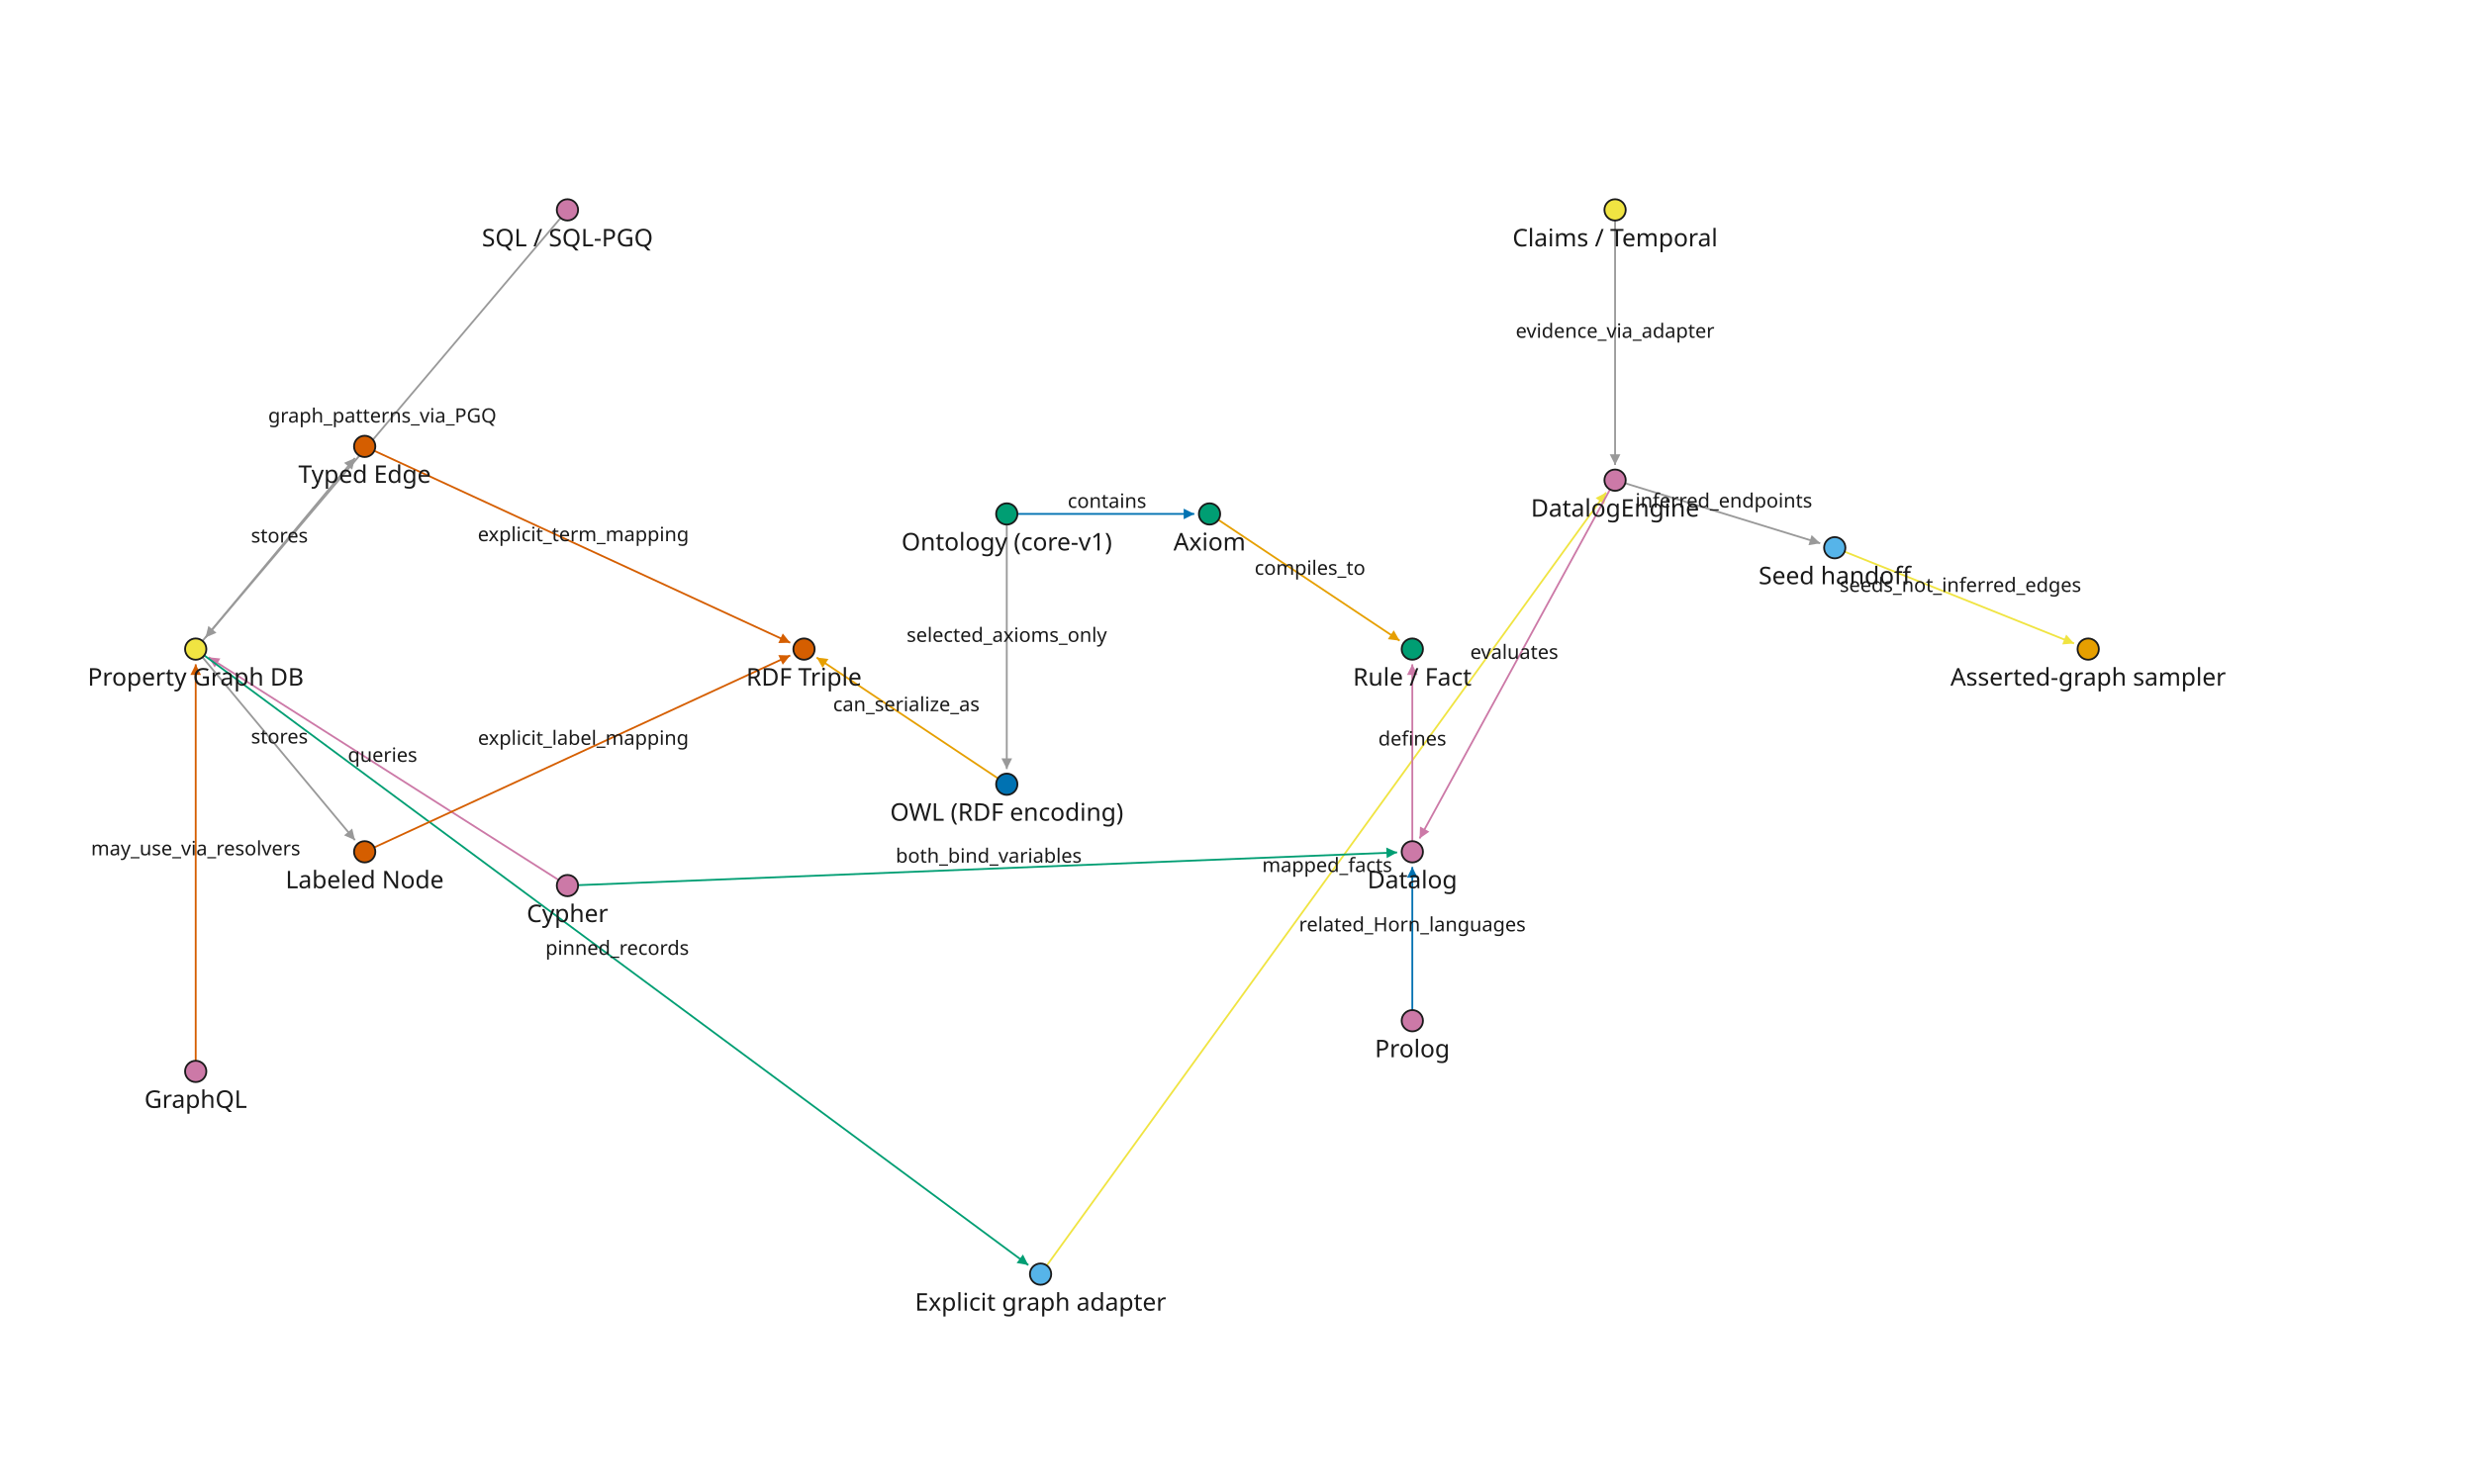
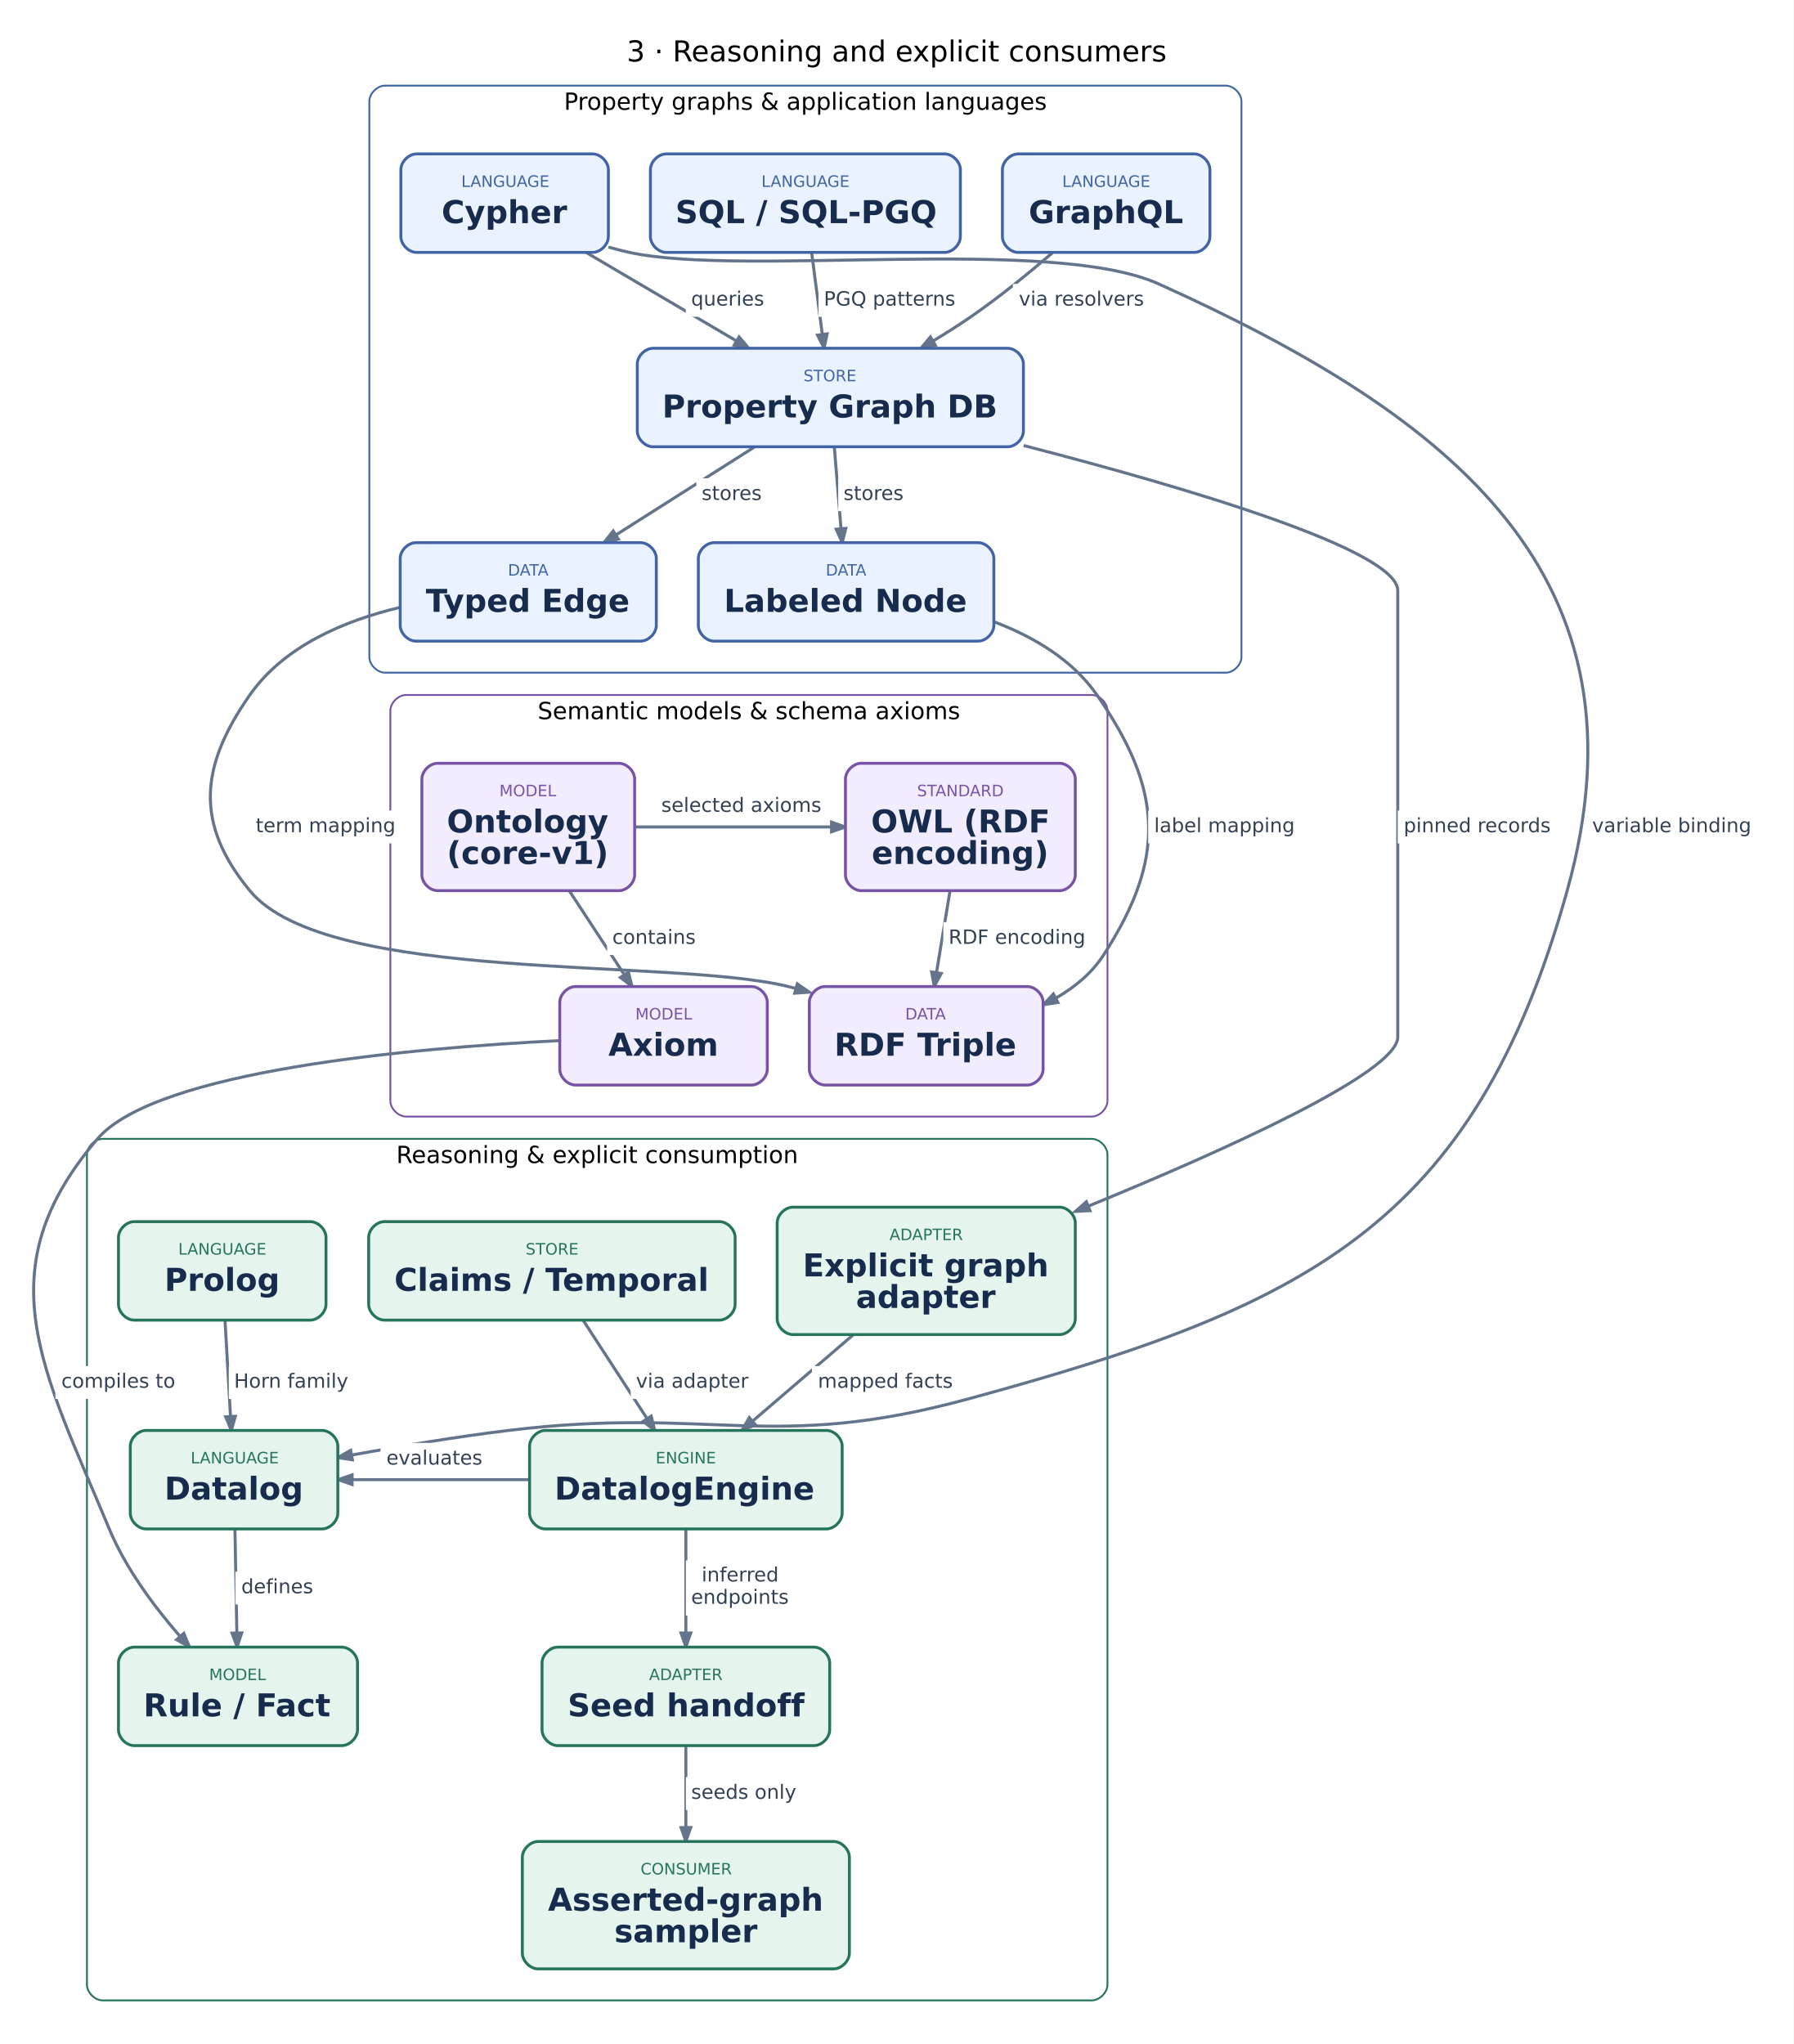
- <svg xmlns="http://www.w3.org/2000/svg" width="1500" height="900" viewBox="0 0 1500 900" role="img" aria-label="Onto-tutorial landscape — stage 3">
-   <rect width="100%" height="100%" fill="#ffffff" />
-   <defs>
-     <marker id="arrow-0" viewBox="0 -5 10 10" refX="10" markerWidth="7" markerHeight="7" orient="auto" markerUnits="userSpaceOnUse">
-       <path d="M0,-5L10,0L0,5" fill="#0072B2" />
-     </marker>
-     <marker id="arrow-1" viewBox="0 -5 10 10" refX="10" markerWidth="7" markerHeight="7" orient="auto" markerUnits="userSpaceOnUse">
-       <path d="M0,-5L10,0L0,5" fill="#E69F00" />
-     </marker>
-     <marker id="arrow-2" viewBox="0 -5 10 10" refX="10" markerWidth="7" markerHeight="7" orient="auto" markerUnits="userSpaceOnUse">
-       <path d="M0,-5L10,0L0,5" fill="#009E73" />
-     </marker>
-     <marker id="arrow-3" viewBox="0 -5 10 10" refX="10" markerWidth="7" markerHeight="7" orient="auto" markerUnits="userSpaceOnUse">
-       <path d="M0,-5L10,0L0,5" fill="#CC79A7" />
-     </marker>
-     <marker id="arrow-4" viewBox="0 -5 10 10" refX="10" markerWidth="7" markerHeight="7" orient="auto" markerUnits="userSpaceOnUse">
-       <path d="M0,-5L10,0L0,5" fill="#56B4E9" />
-     </marker>
-     <marker id="arrow-5" viewBox="0 -5 10 10" refX="10" markerWidth="7" markerHeight="7" orient="auto" markerUnits="userSpaceOnUse">
-       <path d="M0,-5L10,0L0,5" fill="#D55E00" />
-     </marker>
-     <marker id="arrow-6" viewBox="0 -5 10 10" refX="10" markerWidth="7" markerHeight="7" orient="auto" markerUnits="userSpaceOnUse">
-       <path d="M0,-5L10,0L0,5" fill="#F0E442" />
-     </marker>
-     <marker id="arrow-7" viewBox="0 -5 10 10" refX="10" markerWidth="7" markerHeight="7" orient="auto" markerUnits="userSpaceOnUse">
-       <path d="M0,-5L10,0L0,5" fill="#999999" />
-     </marker>
-   </defs>
-   <g transform="translate(0.8420462 35.08175) scale(0.9220406)">
-     <path d="M 687.436 794.328 Q 872.222 538.889 1055.25 285.88" fill="none" stroke="#F0E442" stroke-width="1.2" marker-end="url(#arrow-6)" />
-     <path d="M 800.269 303.883 Q 861.111 344.444 919.457 383.342" fill="none" stroke="#E69F00" stroke-width="1.2" marker-end="url(#arrow-1)" />
-     <path d="M 1061.111 107.0 Q 1061.111 188.889 1061.111 267.778" fill="none" stroke="#999999" stroke-width="1.2" marker-end="url(#arrow-7)" />
-     <path d="M 379.217 544.165 Q 650 533.333 917.786 522.622" fill="none" stroke="#009E73" stroke-width="1.2" marker-end="url(#arrow-2)" />
-     <path d="M 366.317 540.686 Q 250 466.667 136.214 394.258" fill="none" stroke="#CC79A7" stroke-width="1.2" marker-end="url(#arrow-3)" />
-     <path d="M 927.778 515.222 Q 927.778 455.556 927.778 398.889" fill="none" stroke="#CC79A7" stroke-width="1.2" marker-end="url(#arrow-3)" />
-     <path d="M 1057.759 283.923 Q 994.444 400.0 932.566 513.443" fill="none" stroke="#CC79A7" stroke-width="1.2" marker-end="url(#arrow-3)" />
-     <path d="M 1067.802 279.836 Q 1133.333 300.0 1195.998 319.281" fill="none" stroke="#999999" stroke-width="1.2" marker-end="url(#arrow-7)" />
-     <path d="M 133.405 393.053 Q 405.556 594.444 675.295 794.052" fill="none" stroke="#009E73" stroke-width="1.2" marker-end="url(#arrow-2)" />
-     <path d="M 132.259 383.511 Q 183.333 322.222 232.487 263.238" fill="none" stroke="#999999" stroke-width="1.2" marker-end="url(#arrow-7)" />
-     <path d="M 132.259 394.266 Q 183.333 455.556 232.487 514.54" fill="none" stroke="#999999" stroke-width="1.2" marker-end="url(#arrow-7)" />
-     <path d="M 127.778 659.667 Q 127.778 527.778 127.778 398.889" fill="none" stroke="#D55E00" stroke-width="1.2" marker-end="url(#arrow-5)" />
-     <path d="M 1212.055 324.822 Q 1288.889 355.556 1362.937 385.175" fill="none" stroke="#F0E442" stroke-width="1.2" marker-end="url(#arrow-6)" />
-     <path d="M 668.111 300.0 Q 727.778 300.0 784.444 300.0" fill="none" stroke="#0072B2" stroke-width="1.2" marker-end="url(#arrow-0)" />
-     <path d="M 661.111 307.0 Q 661.111 388.889 661.111 467.778" fill="none" stroke="#999999" stroke-width="1.2" marker-end="url(#arrow-7)" />
-     <path d="M 655.287 473.895 Q 594.444 433.333 536.098 394.436" fill="none" stroke="#E69F00" stroke-width="1.2" marker-end="url(#arrow-1)" />
-     <path d="M 245.245 258.489 Q 383.333 322.222 518.698 384.698" fill="none" stroke="#D55E00" stroke-width="1.2" marker-end="url(#arrow-5)" />
-     <path d="M 245.245 519.289 Q 383.333 455.556 518.698 393.079" fill="none" stroke="#D55E00" stroke-width="1.2" marker-end="url(#arrow-5)" />
-     <path d="M 927.778 626.333 Q 927.778 577.778 927.778 532.222" fill="none" stroke="#0072B2" stroke-width="1.2" marker-end="url(#arrow-0)" />
-     <path d="M 367.701 105.344 Q 250 244.444 134.237 381.255" fill="none" stroke="#999999" stroke-width="1.2" marker-end="url(#arrow-7)" />
-     <circle cx="683.333" cy="800.0" r="7" fill="#56B4E9" stroke="#1a1a1a" stroke-width="1.2" />
-     <circle cx="794.444" cy="300.0" r="7" fill="#009E73" stroke="#1a1a1a" stroke-width="1.2" />
-     <circle cx="1061.111" cy="100.0" r="7" fill="#F0E442" stroke="#1a1a1a" stroke-width="1.2" />
-     <circle cx="372.222" cy="544.444" r="7" fill="#CC79A7" stroke="#1a1a1a" stroke-width="1.2" />
-     <circle cx="927.778" cy="522.222" r="7" fill="#CC79A7" stroke="#1a1a1a" stroke-width="1.2" />
-     <circle cx="1061.111" cy="277.778" r="7" fill="#CC79A7" stroke="#1a1a1a" stroke-width="1.2" />
-     <circle cx="127.778" cy="388.889" r="7" fill="#F0E442" stroke="#1a1a1a" stroke-width="1.2" />
-     <circle cx="127.778" cy="666.667" r="7" fill="#CC79A7" stroke="#1a1a1a" stroke-width="1.2" />
-     <circle cx="1205.556" cy="322.222" r="7" fill="#56B4E9" stroke="#1a1a1a" stroke-width="1.2" />
-     <circle cx="661.111" cy="300.0" r="7" fill="#009E73" stroke="#1a1a1a" stroke-width="1.2" />
-     <circle cx="661.111" cy="477.778" r="7" fill="#0072B2" stroke="#1a1a1a" stroke-width="1.2" />
-     <circle cx="238.889" cy="255.556" r="7" fill="#D55E00" stroke="#1a1a1a" stroke-width="1.2" />
-     <circle cx="238.889" cy="522.222" r="7" fill="#D55E00" stroke="#1a1a1a" stroke-width="1.2" />
-     <circle cx="927.778" cy="633.333" r="7" fill="#CC79A7" stroke="#1a1a1a" stroke-width="1.2" />
-     <circle cx="527.778" cy="388.889" r="7" fill="#D55E00" stroke="#1a1a1a" stroke-width="1.2" />
-     <circle cx="927.778" cy="388.889" r="7" fill="#009E73" stroke="#1a1a1a" stroke-width="1.2" />
-     <circle cx="1372.222" cy="388.889" r="7" fill="#E69F00" stroke="#1a1a1a" stroke-width="1.2" />
-     <circle cx="372.222" cy="100.0" r="7" fill="#CC79A7" stroke="#1a1a1a" stroke-width="1.2" />
-     <text x="871.783" y="535.497" fill="#1a1a1a" stroke="none" stroke-width="3" paint-order="stroke" text-anchor="middle" font-family="sans-serif" font-size="13">mapped_facts</text>
-     <text x="860.487" y="340.028" fill="#1a1a1a" stroke="none" stroke-width="3" paint-order="stroke" text-anchor="middle" font-family="sans-serif" font-size="13">compiles_to</text>
-     <text x="1061.111" y="184.139" fill="#1a1a1a" stroke="none" stroke-width="3" paint-order="stroke" text-anchor="middle" font-family="sans-serif" font-size="13">evidence_via_adapter</text>
-     <text x="649.251" y="529.363" fill="#1a1a1a" stroke="none" stroke-width="3" paint-order="stroke" text-anchor="middle" font-family="sans-serif" font-size="13">both_bind_variables</text>
-     <text x="250.633" y="463.069" fill="#1a1a1a" stroke="none" stroke-width="3" paint-order="stroke" text-anchor="middle" font-family="sans-serif" font-size="13">queries</text>
-     <text x="927.778" y="452.306" fill="#1a1a1a" stroke="none" stroke-width="3" paint-order="stroke" text-anchor="middle" font-family="sans-serif" font-size="13">defines</text>
-     <text x="994.804" y="395.342" fill="#1a1a1a" stroke="none" stroke-width="3" paint-order="stroke" text-anchor="middle" font-family="sans-serif" font-size="13">evaluates</text>
-     <text x="1132.616" y="295.779" fill="#1a1a1a" stroke="none" stroke-width="3" paint-order="stroke" text-anchor="middle" font-family="sans-serif" font-size="13">inferred_endpoints</text>
-     <text x="404.953" y="589.998" fill="#1a1a1a" stroke="none" stroke-width="3" paint-order="stroke" text-anchor="middle" font-family="sans-serif" font-size="13">pinned_records</text>
-     <text x="182.853" y="318.798" fill="#1a1a1a" stroke="none" stroke-width="3" paint-order="stroke" text-anchor="middle" font-family="sans-serif" font-size="13">stores</text>
-     <text x="182.853" y="450.979" fill="#1a1a1a" stroke="none" stroke-width="3" paint-order="stroke" text-anchor="middle" font-family="sans-serif" font-size="13">stores</text>
-     <text x="127.778" y="524.528" fill="#1a1a1a" stroke="none" stroke-width="3" paint-order="stroke" text-anchor="middle" font-family="sans-serif" font-size="13">may_use_via_resolvers</text>
-     <text x="1288.193" y="351.277" fill="#1a1a1a" stroke="none" stroke-width="3" paint-order="stroke" text-anchor="middle" font-family="sans-serif" font-size="13">seeds_not_inferred_edges</text>
-     <text x="727.028" y="296.0" fill="#1a1a1a" stroke="none" stroke-width="3" paint-order="stroke" text-anchor="middle" font-family="sans-serif" font-size="13">contains</text>
-     <text x="661.111" y="384.139" fill="#1a1a1a" stroke="none" stroke-width="3" paint-order="stroke" text-anchor="middle" font-family="sans-serif" font-size="13">selected_axioms_only</text>
-     <text x="595.068" y="429.749" fill="#1a1a1a" stroke="none" stroke-width="3" paint-order="stroke" text-anchor="middle" font-family="sans-serif" font-size="13">can_serialize_as</text>
-     <text x="382.652" y="317.908" fill="#1a1a1a" stroke="none" stroke-width="3" paint-order="stroke" text-anchor="middle" font-family="sans-serif" font-size="13">explicit_term_mapping</text>
-     <text x="382.652" y="451.87" fill="#1a1a1a" stroke="none" stroke-width="3" paint-order="stroke" text-anchor="middle" font-family="sans-serif" font-size="13">explicit_label_mapping</text>
-     <text x="927.778" y="574.528" fill="#1a1a1a" stroke="none" stroke-width="3" paint-order="stroke" text-anchor="middle" font-family="sans-serif" font-size="13">related_Horn_languages</text>
-     <text x="250.484" y="239.872" fill="#1a1a1a" stroke="none" stroke-width="3" paint-order="stroke" text-anchor="middle" font-family="sans-serif" font-size="13">graph_patterns_via_PGQ</text>
-     <text x="683.333" y="824.0" fill="#1a1a1a" stroke="none" stroke-width="3" paint-order="stroke" text-anchor="middle" font-family="sans-serif" font-size="16">Explicit graph adapter</text>
-     <text x="794.444" y="324.0" fill="#1a1a1a" stroke="none" stroke-width="3" paint-order="stroke" text-anchor="middle" font-family="sans-serif" font-size="16">Axiom</text>
-     <text x="1061.111" y="124.0" fill="#1a1a1a" stroke="none" stroke-width="3" paint-order="stroke" text-anchor="middle" font-family="sans-serif" font-size="16">Claims / Temporal</text>
-     <text x="372.222" y="568.444" fill="#1a1a1a" stroke="none" stroke-width="3" paint-order="stroke" text-anchor="middle" font-family="sans-serif" font-size="16">Cypher</text>
-     <text x="927.778" y="546.222" fill="#1a1a1a" stroke="none" stroke-width="3" paint-order="stroke" text-anchor="middle" font-family="sans-serif" font-size="16">Datalog</text>
-     <text x="1061.111" y="301.778" fill="#1a1a1a" stroke="none" stroke-width="3" paint-order="stroke" text-anchor="middle" font-family="sans-serif" font-size="16">DatalogEngine</text>
-     <text x="127.778" y="412.889" fill="#1a1a1a" stroke="none" stroke-width="3" paint-order="stroke" text-anchor="middle" font-family="sans-serif" font-size="16">Property Graph DB</text>
-     <text x="127.778" y="690.667" fill="#1a1a1a" stroke="none" stroke-width="3" paint-order="stroke" text-anchor="middle" font-family="sans-serif" font-size="16">GraphQL</text>
-     <text x="1205.556" y="346.222" fill="#1a1a1a" stroke="none" stroke-width="3" paint-order="stroke" text-anchor="middle" font-family="sans-serif" font-size="16">Seed handoff</text>
-     <text x="661.111" y="324.0" fill="#1a1a1a" stroke="none" stroke-width="3" paint-order="stroke" text-anchor="middle" font-family="sans-serif" font-size="16">Ontology (core-v1)</text>
-     <text x="661.111" y="501.778" fill="#1a1a1a" stroke="none" stroke-width="3" paint-order="stroke" text-anchor="middle" font-family="sans-serif" font-size="16">OWL (RDF encoding)</text>
-     <text x="238.889" y="279.556" fill="#1a1a1a" stroke="none" stroke-width="3" paint-order="stroke" text-anchor="middle" font-family="sans-serif" font-size="16">Typed Edge</text>
-     <text x="238.889" y="546.222" fill="#1a1a1a" stroke="none" stroke-width="3" paint-order="stroke" text-anchor="middle" font-family="sans-serif" font-size="16">Labeled Node</text>
-     <text x="927.778" y="657.333" fill="#1a1a1a" stroke="none" stroke-width="3" paint-order="stroke" text-anchor="middle" font-family="sans-serif" font-size="16">Prolog</text>
-     <text x="527.778" y="412.889" fill="#1a1a1a" stroke="none" stroke-width="3" paint-order="stroke" text-anchor="middle" font-family="sans-serif" font-size="16">RDF Triple</text>
-     <text x="927.778" y="412.889" fill="#1a1a1a" stroke="none" stroke-width="3" paint-order="stroke" text-anchor="middle" font-family="sans-serif" font-size="16">Rule / Fact</text>
-     <text x="1372.222" y="412.889" fill="#1a1a1a" stroke="none" stroke-width="3" paint-order="stroke" text-anchor="middle" font-family="sans-serif" font-size="16">Asserted-graph sampler</text>
-     <text x="372.222" y="124.0" fill="#1a1a1a" stroke="none" stroke-width="3" paint-order="stroke" text-anchor="middle" font-family="sans-serif" font-size="16">SQL / SQL-PGQ</text>
+ <svg xmlns="http://www.w3.org/2000/svg" width="1365.40" height="1556.40" viewBox="0.00 0.00 1365.40 1556.40" role="img" aria-label="3 · Reasoning and explicit consumers">
+   <g id="graph0" class="graph" transform="scale(1 1) rotate(0) translate(25.2 1531.2)">
+     <polygon fill="white" stroke="transparent" points="-25.2,25.2 -25.2,-1531.2 1340.2,-1531.2 1340.2,25.2 -25.2,25.2" />
+     <text text-anchor="middle" x="657.5" y="-1484.4" font-family="DejaVu Sans" font-size="22.00">3 · Reasoning and explicit consumers</text>
+     <g id="clust1" class="cluster">
+       <path fill="white" stroke="#4164a5" stroke-width="1.4" d="M268,-1019C268,-1019 908,-1019 908,-1019 914,-1019 920,-1025 920,-1031 920,-1031 920,-1454 920,-1454 920,-1460 914,-1466 908,-1466 908,-1466 268,-1466 268,-1466 262,-1466 256,-1460 256,-1454 256,-1454 256,-1031 256,-1031 256,-1025 262,-1019 268,-1019" />
+       <text text-anchor="middle" x="588" y="-1447.6" font-family="DejaVu Sans" font-size="18.00">Property graphs &amp; application languages</text>
+     </g>
+     <g id="clust2" class="cluster">
+       <path fill="white" stroke="#7753a6" stroke-width="1.4" d="M284,-681C284,-681 806,-681 806,-681 812,-681 818,-687 818,-693 818,-693 818,-990 818,-990 818,-996 812,-1002 806,-1002 806,-1002 284,-1002 284,-1002 278,-1002 272,-996 272,-990 272,-990 272,-693 272,-693 272,-687 278,-681 284,-681" />
+       <text text-anchor="middle" x="545" y="-983.6" font-family="DejaVu Sans" font-size="18.00">Semantic models &amp; schema axioms</text>
+     </g>
+     <g id="clust3" class="cluster">
+       <path fill="white" stroke="#26745b" stroke-width="1.4" d="M53,-8C53,-8 806,-8 806,-8 812,-8 818,-14 818,-20 818,-20 818,-652 818,-652 818,-658 812,-664 806,-664 806,-664 53,-664 53,-664 47,-664 41,-658 41,-652 41,-652 41,-20 41,-20 41,-14 47,-8 53,-8" />
+       <text text-anchor="middle" x="429.5" y="-645.6" font-family="DejaVu Sans" font-size="18.00">Reasoning &amp; explicit consumption</text>
+     </g>
+     <g id="relation-e-stores-n" class="edge">
+       <path fill="none" stroke="#64748b" stroke-width="2.3" d="M610.03,-1190.66C611.58,-1171.83 613.48,-1148.7 615.13,-1128.59" />
+       <polygon fill="#64748b" stroke="#64748b" stroke-width="2.3" points="618.8,-1128.84 616,-1118.08 611.48,-1128.24 618.8,-1128.84" />
+       <polygon fill="white" stroke="transparent" points="613,-1142 613,-1167 667,-1167 667,-1142 613,-1142" />
+       <text text-anchor="start" x="617" y="-1150.5" font-family="DejaVu Sans" font-size="15.00" fill="#334155">stores</text>
+     </g>
+     <g id="relation-e-stores-e" class="edge">
+       <path fill="none" stroke="#64748b" stroke-width="2.3" d="M549.26,-1190.85C517.27,-1170.54 477.35,-1145.2 443.99,-1124.02" />
+       <polygon fill="#64748b" stroke="#64748b" stroke-width="2.3" points="445.6,-1120.69 434.77,-1118.17 441.67,-1126.9 445.6,-1120.69" />
+       <polygon fill="white" stroke="transparent" points="505,-1142 505,-1167 559,-1167 559,-1142 505,-1142" />
+       <text text-anchor="start" x="509" y="-1150.5" font-family="DejaVu Sans" font-size="15.00" fill="#334155">stores</text>
+     </g>
+     <g id="relation-e-gdb-gr" class="edge">
+       <path fill="none" stroke="#64748b" stroke-width="2.3" d="M754.16,-1191.97C879.36,-1159.61 1039,-1112.3 1039,-1081.5 1039,-1081.5 1039,-1081.5 1039,-741.5 1039,-714.57 907.4,-655.37 803.55,-612.84" />
+       <polygon fill="#64748b" stroke="#64748b" stroke-width="2.3" points="804.71,-609.34 793.59,-608.78 801.93,-616.15 804.71,-609.34" />
+       <polygon fill="white" stroke="transparent" points="1039,-889 1039,-914 1160,-914 1160,-889 1039,-889" />
+       <text text-anchor="start" x="1043.5" y="-897.5" font-family="DejaVu Sans" font-size="15.00" fill="#334155">pinned records</text>
+     </g>
+     <g id="relation-e-n-proj" class="edge">
+       <path fill="none" stroke="#64748b" stroke-width="2.3" d="M731.61,-1057.75C761.92,-1046.27 791.43,-1028.75 810,-1002 860.22,-929.7 862.86,-877.88 815,-804 806.07,-790.21 793.17,-779.53 778.84,-771.27" />
+       <polygon fill="#64748b" stroke="#64748b" stroke-width="2.3" points="780.25,-767.86 769.25,-766.19 776.8,-774.35 780.25,-767.86" />
+       <polygon fill="white" stroke="transparent" points="849,-889 849,-914 966,-914 966,-889 849,-889" />
+       <text text-anchor="start" x="853.5" y="-897.5" font-family="DejaVu Sans" font-size="15.00" fill="#334155">label mapping</text>
+     </g>
+     <g id="relation-e-e-proj" class="edge">
+       <path fill="none" stroke="#64748b" stroke-width="2.3" d="M279.24,-1068.68C236.82,-1058.58 191,-1039.17 165,-1002 127.06,-947.73 122.88,-904.1 165,-853 223.87,-781.59 485.17,-802.24 575,-780 576.81,-779.55 578.62,-779.09 580.45,-778.61" />
+       <polygon fill="#64748b" stroke="#64748b" stroke-width="2.3" points="581.84,-782.04 590.98,-775.7 579.88,-774.95 581.84,-782.04" />
+       <polygon fill="white" stroke="transparent" points="165,-889 165,-914 280,-914 280,-889 165,-889" />
+       <text text-anchor="start" x="169.5" y="-897.5" font-family="DejaVu Sans" font-size="15.00" fill="#334155">term mapping</text>
+     </g>
+     <g id="relation-e-cypher-q" class="edge">
+       <path fill="none" stroke="#64748b" stroke-width="2.3" d="M421.27,-1338.85C455.91,-1318.45 499.18,-1292.98 535.24,-1271.75" />
+       <polygon fill="#64748b" stroke="#64748b" stroke-width="2.3" points="537.53,-1274.66 544.72,-1266.17 533.81,-1268.33 537.53,-1274.66" />
+       <polygon fill="white" stroke="transparent" points="497,-1290 497,-1315 561,-1315 561,-1290 497,-1290" />
+       <text text-anchor="start" x="501" y="-1298.5" font-family="DejaVu Sans" font-size="15.00" fill="#334155">queries</text>
+     </g>
+     <g id="relation-e-cy-dl" class="edge">
+       <path fill="none" stroke="#64748b" stroke-width="2.3" d="M438.02,-1343.08C443.38,-1341.53 448.74,-1340.14 454,-1339 541.69,-1320.02 775.24,-1351.91 857,-1315 1082.6,-1213.16 1234.48,-1091.43 1168,-853 1096.61,-596.95 968.47,-535.89 712,-466 561.57,-425 516.79,-460.77 362,-442 322.73,-437.24 279.63,-430.05 242.82,-423.3" />
+       <polygon fill="#64748b" stroke="#64748b" stroke-width="2.3" points="243.1,-419.62 232.11,-421.32 241.77,-426.85 243.1,-419.62" />
+       <polygon fill="white" stroke="transparent" points="1183,-889 1183,-914 1315,-914 1315,-889 1183,-889" />
+       <text text-anchor="start" x="1187" y="-897.5" font-family="DejaVu Sans" font-size="15.00" fill="#334155">variable binding</text>
+     </g>
+     <g id="relation-e-graphql-q" class="edge">
+       <path fill="none" stroke="#64748b" stroke-width="2.3" d="M776.24,-1338.8C757.83,-1322.99 735.43,-1304.78 714,-1290 704.86,-1283.69 695.01,-1277.45 685.12,-1271.5" />
+       <polygon fill="#64748b" stroke="#64748b" stroke-width="2.3" points="686.95,-1268.32 676.04,-1266.13 683.2,-1274.64 686.95,-1268.32" />
+       <polygon fill="white" stroke="transparent" points="746,-1290 746,-1315 849,-1315 849,-1290 746,-1290" />
+       <text text-anchor="start" x="750.5" y="-1298.5" font-family="DejaVu Sans" font-size="15.00" fill="#334155">via resolvers</text>
+     </g>
+     <g id="relation-e-sql-q" class="edge">
+       <path fill="none" stroke="#64748b" stroke-width="2.3" d="M592.8,-1338.66C595.25,-1319.83 598.26,-1296.7 600.88,-1276.59" />
+       <polygon fill="#64748b" stroke="#64748b" stroke-width="2.3" points="604.53,-1276.96 602.24,-1266.08 597.25,-1276.01 604.53,-1276.96" />
+       <polygon fill="white" stroke="transparent" points="598,-1290 598,-1315 706,-1315 706,-1290 598,-1290" />
+       <text text-anchor="start" x="602" y="-1298.5" font-family="DejaVu Sans" font-size="15.00" fill="#334155">PGQ patterns</text>
+     </g>
+     <g id="relation-e-owl-ext" class="edge">
+       <path fill="none" stroke="#64748b" stroke-width="2.3" d="M698.13,-852.97C694.87,-833.25 691.09,-810.42 687.83,-790.73" />
+       <polygon fill="#64748b" stroke="#64748b" stroke-width="2.3" points="691.42,-789.91 686.07,-780.15 684.16,-791.11 691.42,-789.91" />
+       <polygon fill="white" stroke="transparent" points="693,-804 693,-829 807,-829 807,-804 693,-804" />
+       <text text-anchor="start" x="697" y="-812.5" font-family="DejaVu Sans" font-size="15.00" fill="#334155">RDF encoding</text>
+     </g>
+     <g id="relation-e-onto-sel" class="edge">
+       <path fill="none" stroke="#64748b" stroke-width="2.3" d="M458.33,-901.5C503.53,-901.5 560.1,-901.5 607.76,-901.5" />
+       <polygon fill="#64748b" stroke="#64748b" stroke-width="2.3" points="607.91,-905.18 618.41,-901.5 607.91,-897.83 607.91,-905.18" />
+       <polygon fill="white" stroke="transparent" points="473.75,-904.5 473.75,-929.5 602.75,-929.5 602.75,-904.5 473.75,-904.5" />
+       <text text-anchor="start" x="478.25" y="-913" font-family="DejaVu Sans" font-size="15.00" fill="#334155">selected axioms</text>
+     </g>
+     <g id="relation-e-onto-has" class="edge">
+       <path fill="none" stroke="#64748b" stroke-width="2.3" d="M408.19,-852.97C421.49,-832.7 436.94,-809.15 450.09,-789.09" />
+       <polygon fill="#64748b" stroke="#64748b" stroke-width="2.3" points="453.27,-790.94 455.96,-780.15 447.13,-786.91 453.27,-790.94" />
+       <polygon fill="white" stroke="transparent" points="437,-804 437,-829 509,-829 509,-804 437,-804" />
+       <text text-anchor="start" x="441" y="-812.5" font-family="DejaVu Sans" font-size="15.00" fill="#334155">contains</text>
+     </g>
+     <g id="relation-e-ax-comp" class="edge">
+       <path fill="none" stroke="#64748b" stroke-width="2.3" d="M400.83,-738.83C289.05,-733.23 93.56,-716.05 49,-664 -36.88,-563.68 7.21,-488.9 58,-367 70.52,-336.97 92.1,-307.94 111.82,-285.28" />
+       <polygon fill="#64748b" stroke="#64748b" stroke-width="2.3" points="114.75,-287.52 118.99,-277.23 109.26,-282.63 114.75,-287.52" />
+       <polygon fill="white" stroke="transparent" points="17,-466 17,-491 112,-491 112,-466 17,-466" />
+       <text text-anchor="start" x="21.5" y="-474.5" font-family="DejaVu Sans" font-size="15.00" fill="#334155">compiles to</text>
+     </g>
+     <g id="relation-e-dl-def" class="edge">
+       <path fill="none" stroke="#64748b" stroke-width="2.3" d="M153.68,-366.92C154.11,-343.62 154.67,-313.19 155.13,-288.03" />
+       <polygon fill="#64748b" stroke="#64748b" stroke-width="2.3" points="158.81,-287.81 155.33,-277.24 151.46,-287.67 158.81,-287.81" />
+       <polygon fill="white" stroke="transparent" points="154,-309.5 154,-334.5 217,-334.5 217,-309.5 154,-309.5" />
+       <text text-anchor="start" x="158.5" y="-318" font-family="DejaVu Sans" font-size="15.00" fill="#334155">defines</text>
+     </g>
+     <g id="relation-e-pl-ext" class="edge">
+       <path fill="none" stroke="#64748b" stroke-width="2.3" d="M146.12,-525.69C147.36,-503.94 148.95,-476.17 150.29,-452.81" />
+       <polygon fill="#64748b" stroke="#64748b" stroke-width="2.3" points="153.98,-452.77 150.91,-442.08 146.64,-452.35 153.98,-452.77" />
+       <polygon fill="white" stroke="transparent" points="149,-466 149,-491 245,-491 245,-466 149,-466" />
+       <text text-anchor="start" x="153" y="-474.5" font-family="DejaVu Sans" font-size="15.00" fill="#334155">Horn family</text>
+     </g>
+     <g id="relation-e-eng-eval" class="edge">
+       <path fill="none" stroke="#64748b" stroke-width="2.3" d="M377.89,-404.5C333.62,-404.5 284.16,-404.5 242.93,-404.5" />
+       <polygon fill="#64748b" stroke="#64748b" stroke-width="2.3" points="242.86,-400.83 232.36,-404.5 242.86,-408.18 242.86,-400.83" />
+       <polygon fill="white" stroke="transparent" points="264.5,-407.5 264.5,-432.5 345.5,-432.5 345.5,-407.5 264.5,-407.5" />
+       <text text-anchor="start" x="269" y="-416" font-family="DejaVu Sans" font-size="15.00" fill="#334155">evaluates</text>
+     </g>
+     <g id="relation-e-eng-feed" class="edge">
+       <path fill="none" stroke="#64748b" stroke-width="2.3" d="M497,-366.92C497,-343.62 497,-313.19 497,-288.03" />
+       <polygon fill="#64748b" stroke="#64748b" stroke-width="2.3" points="500.68,-287.74 497,-277.24 493.33,-287.74 500.68,-287.74" />
+       <polygon fill="white" stroke="transparent" points="497,-301 497,-343 581,-343 581,-301 497,-301" />
+       <text text-anchor="start" x="509" y="-327" font-family="DejaVu Sans" font-size="15.00" fill="#334155">inferred</text>
+       <text text-anchor="start" x="501" y="-310" font-family="DejaVu Sans" font-size="15.00" fill="#334155">endpoints</text>
+     </g>
+     <g id="relation-e-eng-inf" class="edge">
+       <path fill="none" stroke="#64748b" stroke-width="2.3" d="M418.92,-525.69C433.43,-503.35 452.07,-474.66 467.5,-450.91" />
+       <polygon fill="#64748b" stroke="#64748b" stroke-width="2.3" points="470.6,-452.89 473.24,-442.08 464.44,-448.88 470.6,-452.89" />
+       <polygon fill="white" stroke="transparent" points="455,-466 455,-491 549,-491 549,-466 455,-466" />
+       <text text-anchor="start" x="459" y="-474.5" font-family="DejaVu Sans" font-size="15.00" fill="#334155">via adapter</text>
+     </g>
+     <g id="relation-e-handoff" class="edge">
+       <path fill="none" stroke="#64748b" stroke-width="2.3" d="M497,-201.69C497,-183.24 497,-160.47 497,-139.73" />
+       <polygon fill="#64748b" stroke="#64748b" stroke-width="2.3" points="500.68,-139.6 497,-129.1 493.33,-139.6 500.68,-139.6" />
+       <polygon fill="white" stroke="transparent" points="497,-153 497,-178 585,-178 585,-153 497,-153" />
+       <text text-anchor="start" x="501" y="-161.5" font-family="DejaVu Sans" font-size="15.00" fill="#334155">seeds only</text>
+     </g>
+     <g id="relation-e-adapter" class="edge">
+       <path fill="none" stroke="#64748b" stroke-width="2.3" d="M624.6,-514.97C600.23,-494.06 571.79,-469.66 547.95,-449.21" />
+       <polygon fill="#64748b" stroke="#64748b" stroke-width="2.3" points="550.09,-446.2 539.72,-442.15 545.3,-451.78 550.09,-446.2" />
+       <polygon fill="white" stroke="transparent" points="593,-466 593,-491 704,-491 704,-466 593,-466" />
+       <text text-anchor="start" x="597.5" y="-474.5" font-family="DejaVu Sans" font-size="15.00" fill="#334155">mapped facts</text>
+     </g>
+     <g id="concept-graphdb" class="node">
+       <path fill="#eaf2ff" stroke="#4164a5" stroke-width="2.2" d="M742,-1266C742,-1266 472,-1266 472,-1266 466,-1266 460,-1260 460,-1254 460,-1254 460,-1203 460,-1203 460,-1197 466,-1191 472,-1191 472,-1191 742,-1191 742,-1191 748,-1191 754,-1197 754,-1203 754,-1203 754,-1254 754,-1254 754,-1260 748,-1266 742,-1266" />
+       <text text-anchor="start" x="586.5" y="-1240.9" font-family="DejaVu Sans" font-size="12.00" fill="#4164a5">STORE</text>
+       <text text-anchor="start" x="479" y="-1213.3" font-family="DejaVu Sans" font-weight="bold" font-size="24.00" fill="#172b4d">Property Graph DB</text>
+     </g>
+     <g id="concept-pnode" class="node">
+       <path fill="#eaf2ff" stroke="#4164a5" stroke-width="2.2" d="M719.5,-1118C719.5,-1118 518.5,-1118 518.5,-1118 512.5,-1118 506.5,-1112 506.5,-1106 506.5,-1106 506.5,-1055 506.5,-1055 506.5,-1049 512.5,-1043 518.5,-1043 518.5,-1043 719.5,-1043 719.5,-1043 725.5,-1043 731.5,-1049 731.5,-1055 731.5,-1055 731.5,-1106 731.5,-1106 731.5,-1112 725.5,-1118 719.5,-1118" />
+       <text text-anchor="start" x="603.5" y="-1092.9" font-family="DejaVu Sans" font-size="12.00" fill="#4164a5">DATA</text>
+       <text text-anchor="start" x="526" y="-1065.3" font-family="DejaVu Sans" font-weight="bold" font-size="24.00" fill="#172b4d">Labeled Node</text>
+     </g>
+     <g id="concept-pedge" class="node">
+       <path fill="#eaf2ff" stroke="#4164a5" stroke-width="2.2" d="M462.5,-1118C462.5,-1118 291.5,-1118 291.5,-1118 285.5,-1118 279.5,-1112 279.5,-1106 279.5,-1106 279.5,-1055 279.5,-1055 279.5,-1049 285.5,-1043 291.5,-1043 291.5,-1043 462.5,-1043 462.5,-1043 468.5,-1043 474.5,-1049 474.5,-1055 474.5,-1055 474.5,-1106 474.5,-1106 474.5,-1112 468.5,-1118 462.5,-1118" />
+       <text text-anchor="start" x="361.5" y="-1092.9" font-family="DejaVu Sans" font-size="12.00" fill="#4164a5">DATA</text>
+       <text text-anchor="start" x="299" y="-1065.3" font-family="DejaVu Sans" font-weight="bold" font-size="24.00" fill="#172b4d">Typed Edge</text>
+     </g>
+     <g id="concept-cypher" class="node">
+       <path fill="#eaf2ff" stroke="#4164a5" stroke-width="2.2" d="M426,-1414C426,-1414 292,-1414 292,-1414 286,-1414 280,-1408 280,-1402 280,-1402 280,-1351 280,-1351 280,-1345 286,-1339 292,-1339 292,-1339 426,-1339 426,-1339 432,-1339 438,-1345 438,-1351 438,-1351 438,-1402 438,-1402 438,-1408 432,-1414 426,-1414" />
+       <text text-anchor="start" x="326" y="-1388.9" font-family="DejaVu Sans" font-size="12.00" fill="#4164a5">LANGUAGE</text>
+       <text text-anchor="start" x="311" y="-1361.3" font-family="DejaVu Sans" font-weight="bold" font-size="24.00" fill="#172b4d">Cypher</text>
+     </g>
+     <g id="concept-graphql" class="node">
+       <path fill="#eaf2ff" stroke="#4164a5" stroke-width="2.2" d="M884,-1414C884,-1414 750,-1414 750,-1414 744,-1414 738,-1408 738,-1402 738,-1402 738,-1351 738,-1351 738,-1345 744,-1339 750,-1339 750,-1339 884,-1339 884,-1339 890,-1339 896,-1345 896,-1351 896,-1351 896,-1402 896,-1402 896,-1408 890,-1414 884,-1414" />
+       <text text-anchor="start" x="783.5" y="-1388.9" font-family="DejaVu Sans" font-size="12.00" fill="#4164a5">LANGUAGE</text>
+       <text text-anchor="start" x="758" y="-1361.3" font-family="DejaVu Sans" font-weight="bold" font-size="24.00" fill="#172b4d">GraphQL</text>
+     </g>
+     <g id="concept-sql" class="node">
+       <path fill="#eaf2ff" stroke="#4164a5" stroke-width="2.2" d="M694,-1414C694,-1414 482,-1414 482,-1414 476,-1414 470,-1408 470,-1402 470,-1402 470,-1351 470,-1351 470,-1345 476,-1339 482,-1339 482,-1339 694,-1339 694,-1339 700,-1339 706,-1345 706,-1351 706,-1351 706,-1402 706,-1402 706,-1408 700,-1414 694,-1414" />
+       <text text-anchor="start" x="554.5" y="-1388.9" font-family="DejaVu Sans" font-size="12.00" fill="#4164a5">LANGUAGE</text>
+       <text text-anchor="start" x="489" y="-1361.3" font-family="DejaVu Sans" font-weight="bold" font-size="24.00" fill="#172b4d">SQL / SQL-PGQ</text>
+     </g>
+     <g id="concept-rdf" class="node">
+       <path fill="#f2ecff" stroke="#7753a6" stroke-width="2.2" d="M757,-780C757,-780 603,-780 603,-780 597,-780 591,-774 591,-768 591,-768 591,-717 591,-717 591,-711 597,-705 603,-705 603,-705 757,-705 757,-705 763,-705 769,-711 769,-717 769,-717 769,-768 769,-768 769,-774 763,-780 757,-780" />
+       <text text-anchor="start" x="664" y="-754.9" font-family="DejaVu Sans" font-size="12.00" fill="#7753a6">DATA</text>
+       <text text-anchor="start" x="610" y="-727.3" font-family="DejaVu Sans" font-weight="bold" font-size="24.00" fill="#172b4d">RDF Triple</text>
+     </g>
+     <g id="concept-owl" class="node">
+       <path fill="#f2ecff" stroke="#7753a6" stroke-width="2.2" d="M781.5,-950C781.5,-950 630.5,-950 630.5,-950 624.5,-950 618.5,-944 618.5,-938 618.5,-938 618.5,-865 618.5,-865 618.5,-859 624.5,-853 630.5,-853 630.5,-853 781.5,-853 781.5,-853 787.5,-853 793.5,-859 793.5,-865 793.5,-865 793.5,-938 793.5,-938 793.5,-944 787.5,-950 781.5,-950" />
+       <text text-anchor="start" x="673" y="-924.9" font-family="DejaVu Sans" font-size="12.00" fill="#7753a6">STANDARD</text>
+       <text text-anchor="start" x="638" y="-897.3" font-family="DejaVu Sans" font-weight="bold" font-size="24.00" fill="#172b4d">OWL (RDF</text>
+       <text text-anchor="start" x="638.5" y="-873.3" font-family="DejaVu Sans" font-weight="bold" font-size="24.00" fill="#172b4d">encoding)</text>
+     </g>
+     <g id="concept-onto" class="node">
+       <path fill="#f2ecff" stroke="#7753a6" stroke-width="2.2" d="M446,-950C446,-950 308,-950 308,-950 302,-950 296,-944 296,-938 296,-938 296,-865 296,-865 296,-859 302,-853 308,-853 308,-853 446,-853 446,-853 452,-853 458,-859 458,-865 458,-865 458,-938 458,-938 458,-944 452,-950 446,-950" />
+       <text text-anchor="start" x="355" y="-924.9" font-family="DejaVu Sans" font-size="12.00" fill="#7753a6">MODEL</text>
+       <text text-anchor="start" x="315" y="-897.3" font-family="DejaVu Sans" font-weight="bold" font-size="24.00" fill="#172b4d">Ontology</text>
+       <text text-anchor="start" x="315" y="-873.3" font-family="DejaVu Sans" font-weight="bold" font-size="24.00" fill="#172b4d">(core-v1)</text>
+     </g>
+     <g id="concept-axiom" class="node">
+       <path fill="#f2ecff" stroke="#7753a6" stroke-width="2.2" d="M547,-780C547,-780 413,-780 413,-780 407,-780 401,-774 401,-768 401,-768 401,-717 401,-717 401,-711 407,-705 413,-705 413,-705 547,-705 547,-705 553,-705 559,-711 559,-717 559,-717 559,-768 559,-768 559,-774 553,-780 547,-780" />
+       <text text-anchor="start" x="458.5" y="-754.9" font-family="DejaVu Sans" font-size="12.00" fill="#7753a6">MODEL</text>
+       <text text-anchor="start" x="438" y="-727.3" font-family="DejaVu Sans" font-weight="bold" font-size="24.00" fill="#172b4d">Axiom</text>
+     </g>
+     <g id="concept-datalog" class="node">
+       <path fill="#e5f5ee" stroke="#26745b" stroke-width="2.2" d="M220,-442C220,-442 86,-442 86,-442 80,-442 74,-436 74,-430 74,-430 74,-379 74,-379 74,-373 80,-367 86,-367 86,-367 220,-367 220,-367 226,-367 232,-373 232,-379 232,-379 232,-430 232,-430 232,-436 226,-442 220,-442" />
+       <text text-anchor="start" x="120" y="-416.9" font-family="DejaVu Sans" font-size="12.00" fill="#26745b">LANGUAGE</text>
+       <text text-anchor="start" x="100" y="-389.3" font-family="DejaVu Sans" font-weight="bold" font-size="24.00" fill="#172b4d">Datalog</text>
+     </g>
+     <g id="concept-prolog" class="node">
+       <path fill="#e5f5ee" stroke="#26745b" stroke-width="2.2" d="M211,-601C211,-601 77,-601 77,-601 71,-601 65,-595 65,-589 65,-589 65,-538 65,-538 65,-532 71,-526 77,-526 77,-526 211,-526 211,-526 217,-526 223,-532 223,-538 223,-538 223,-589 223,-589 223,-595 217,-601 211,-601" />
+       <text text-anchor="start" x="110.5" y="-575.9" font-family="DejaVu Sans" font-size="12.00" fill="#26745b">LANGUAGE</text>
+       <text text-anchor="start" x="100" y="-548.3" font-family="DejaVu Sans" font-weight="bold" font-size="24.00" fill="#172b4d">Prolog</text>
+     </g>
+     <g id="concept-rule" class="node">
+       <path fill="#e5f5ee" stroke="#26745b" stroke-width="2.2" d="M235,-277C235,-277 77,-277 77,-277 71,-277 65,-271 65,-265 65,-265 65,-214 65,-214 65,-208 71,-202 77,-202 77,-202 235,-202 235,-202 241,-202 247,-208 247,-214 247,-214 247,-265 247,-265 247,-271 241,-277 235,-277" />
+       <text text-anchor="start" x="134" y="-251.9" font-family="DejaVu Sans" font-size="12.00" fill="#26745b">MODEL</text>
+       <text text-anchor="start" x="84" y="-224.3" font-family="DejaVu Sans" font-weight="bold" font-size="24.00" fill="#172b4d">Rule / Fact</text>
+     </g>
+     <g id="concept-engine" class="node">
+       <path fill="#e5f5ee" stroke="#26745b" stroke-width="2.2" d="M604,-442C604,-442 390,-442 390,-442 384,-442 378,-436 378,-430 378,-430 378,-379 378,-379 378,-373 384,-367 390,-367 390,-367 604,-367 604,-367 610,-367 616,-373 616,-379 616,-379 616,-430 616,-430 616,-436 610,-442 604,-442" />
+       <text text-anchor="start" x="474" y="-416.9" font-family="DejaVu Sans" font-size="12.00" fill="#26745b">ENGINE</text>
+       <text text-anchor="start" x="397" y="-389.3" font-family="DejaVu Sans" font-weight="bold" font-size="24.00" fill="#172b4d">DatalogEngine</text>
+     </g>
+     <g id="concept-claims" class="node">
+       <path fill="#e5f5ee" stroke="#26745b" stroke-width="2.2" d="M522.5,-601C522.5,-601 267.5,-601 267.5,-601 261.5,-601 255.5,-595 255.5,-589 255.5,-589 255.5,-538 255.5,-538 255.5,-532 261.5,-526 267.5,-526 267.5,-526 522.5,-526 522.5,-526 528.5,-526 534.5,-532 534.5,-538 534.5,-538 534.5,-589 534.5,-589 534.5,-595 528.5,-601 522.5,-601" />
+       <text text-anchor="start" x="375" y="-575.9" font-family="DejaVu Sans" font-size="12.00" fill="#26745b">STORE</text>
+       <text text-anchor="start" x="275" y="-548.3" font-family="DejaVu Sans" font-weight="bold" font-size="24.00" fill="#172b4d">Claims / Temporal</text>
+     </g>
+     <g id="concept-sampler" class="node">
+       <path fill="#e5f5ee" stroke="#26745b" stroke-width="2.2" d="M609.5,-129C609.5,-129 384.5,-129 384.5,-129 378.5,-129 372.5,-123 372.5,-117 372.5,-117 372.5,-44 372.5,-44 372.5,-38 378.5,-32 384.5,-32 384.5,-32 609.5,-32 609.5,-32 615.5,-32 621.5,-38 621.5,-44 621.5,-44 621.5,-117 621.5,-117 621.5,-123 615.5,-129 609.5,-129" />
+       <text text-anchor="start" x="462.5" y="-103.9" font-family="DejaVu Sans" font-size="12.00" fill="#26745b">CONSUMER</text>
+       <text text-anchor="start" x="392" y="-76.3" font-family="DejaVu Sans" font-weight="bold" font-size="24.00" fill="#172b4d">Asserted-graph</text>
+       <text text-anchor="start" x="442.5" y="-52.3" font-family="DejaVu Sans" font-weight="bold" font-size="24.00" fill="#172b4d">sampler</text>
+     </g>
+     <g id="concept-handoff" class="node">
+       <path fill="#e5f5ee" stroke="#26745b" stroke-width="2.2" d="M594.5,-277C594.5,-277 399.5,-277 399.5,-277 393.5,-277 387.5,-271 387.5,-265 387.5,-265 387.5,-214 387.5,-214 387.5,-208 393.5,-202 399.5,-202 399.5,-202 594.5,-202 594.5,-202 600.5,-202 606.5,-208 606.5,-214 606.5,-214 606.5,-265 606.5,-265 606.5,-271 600.5,-277 594.5,-277" />
+       <text text-anchor="start" x="469" y="-251.9" font-family="DejaVu Sans" font-size="12.00" fill="#26745b">ADAPTER</text>
+       <text text-anchor="start" x="407" y="-224.3" font-family="DejaVu Sans" font-weight="bold" font-size="24.00" fill="#172b4d">Seed handoff</text>
+     </g>
+     <g id="concept-adapter" class="node">
+       <path fill="#e5f5ee" stroke="#26745b" stroke-width="2.2" d="M781.5,-612C781.5,-612 578.5,-612 578.5,-612 572.5,-612 566.5,-606 566.5,-600 566.5,-600 566.5,-527 566.5,-527 566.5,-521 572.5,-515 578.5,-515 578.5,-515 781.5,-515 781.5,-515 787.5,-515 793.5,-521 793.5,-527 793.5,-527 793.5,-600 793.5,-600 793.5,-606 787.5,-612 781.5,-612" />
+       <text text-anchor="start" x="652" y="-586.9" font-family="DejaVu Sans" font-size="12.00" fill="#26745b">ADAPTER</text>
+       <text text-anchor="start" x="586" y="-559.3" font-family="DejaVu Sans" font-weight="bold" font-size="24.00" fill="#172b4d">Explicit graph</text>
+       <text text-anchor="start" x="626.5" y="-535.3" font-family="DejaVu Sans" font-weight="bold" font-size="24.00" fill="#172b4d">adapter</text>
+     </g>
  </g>
</svg>
